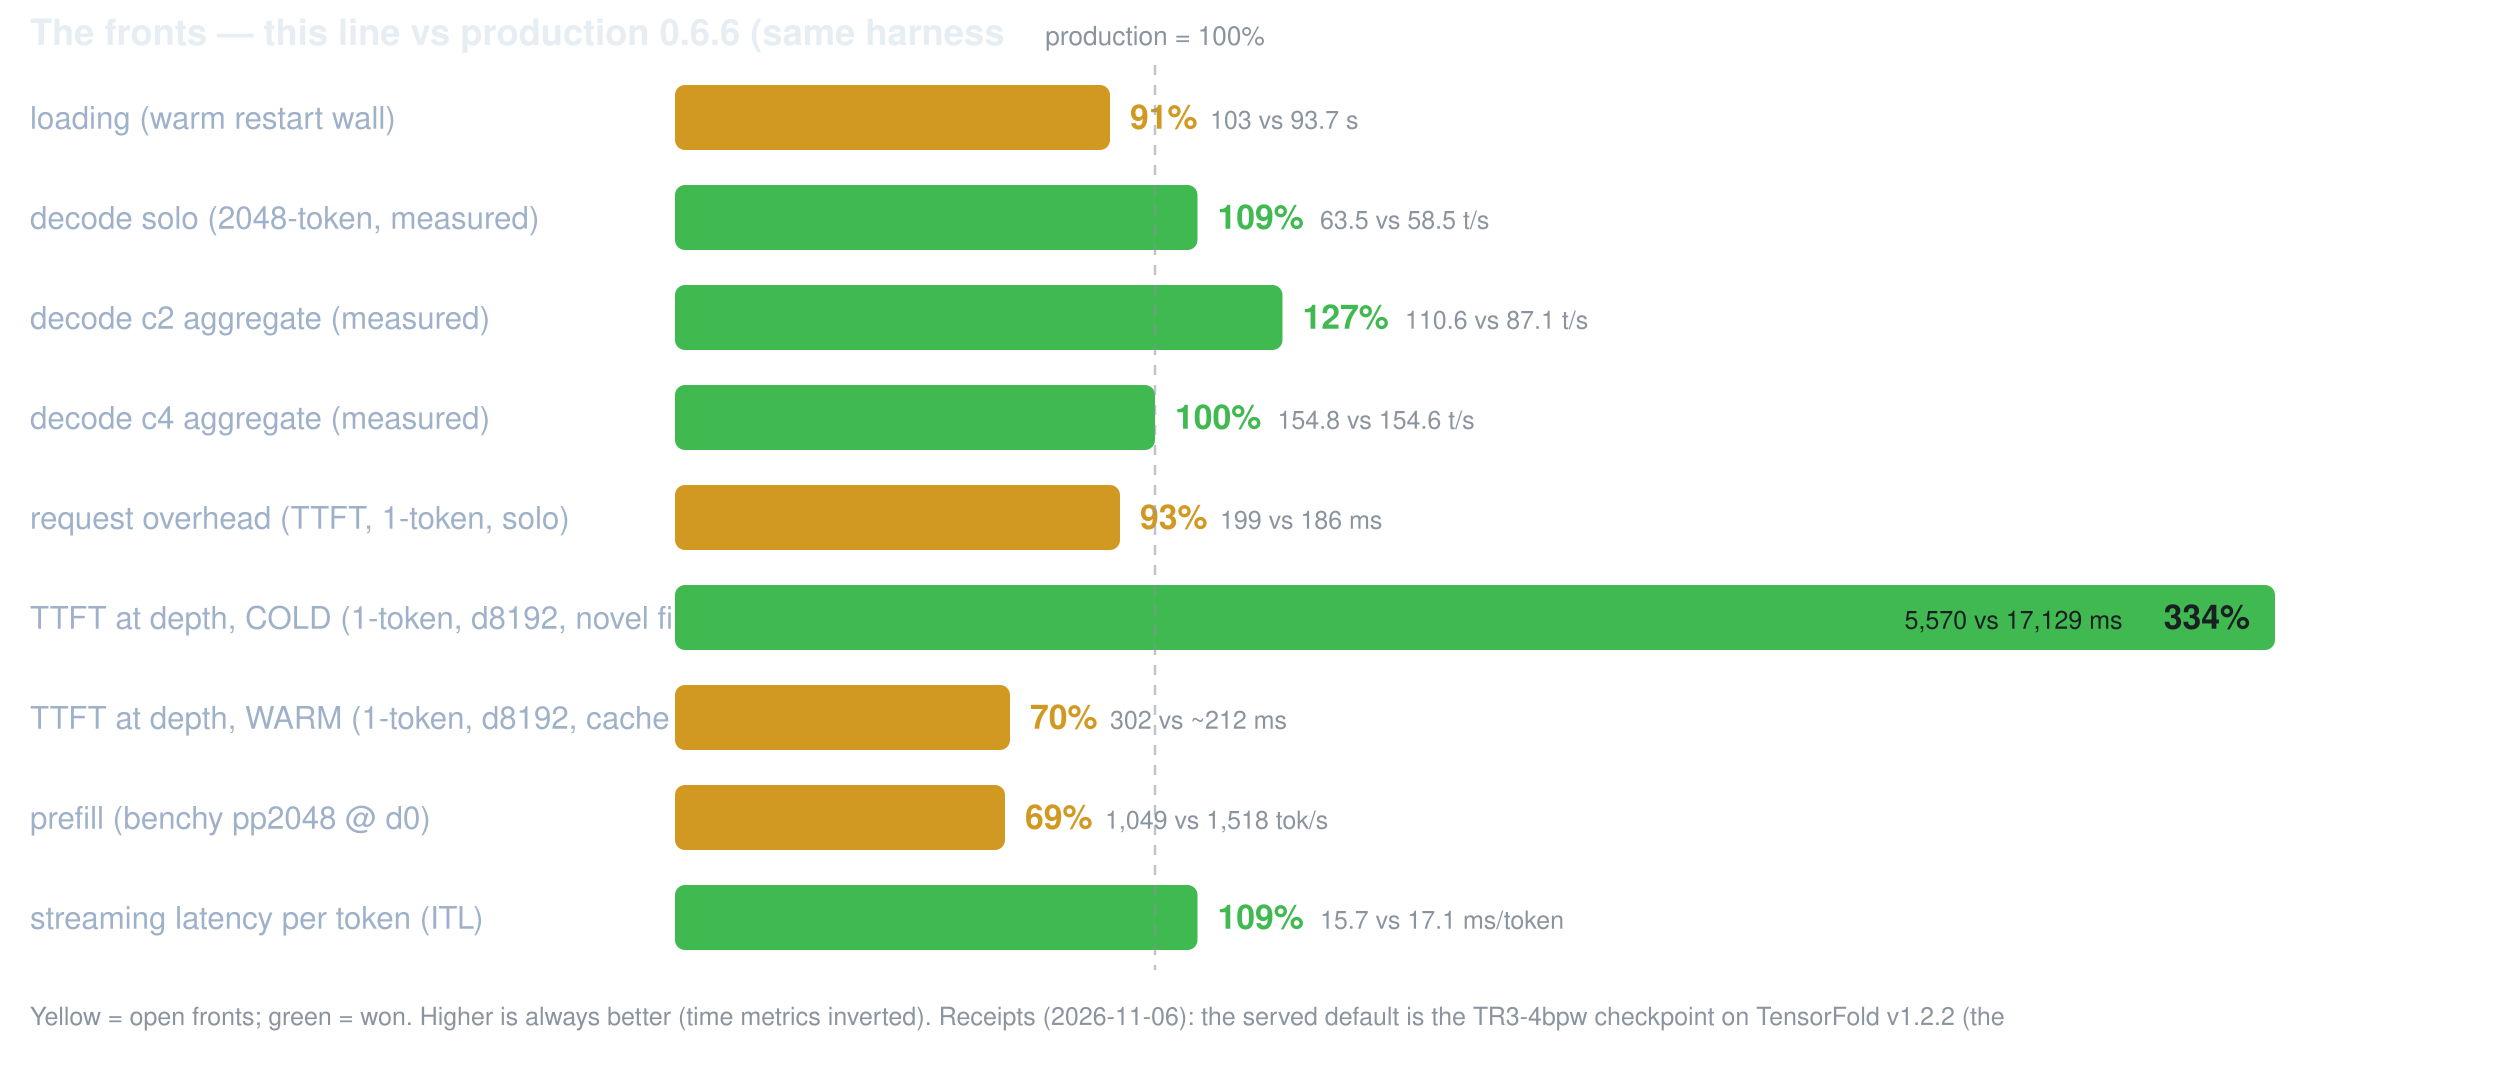
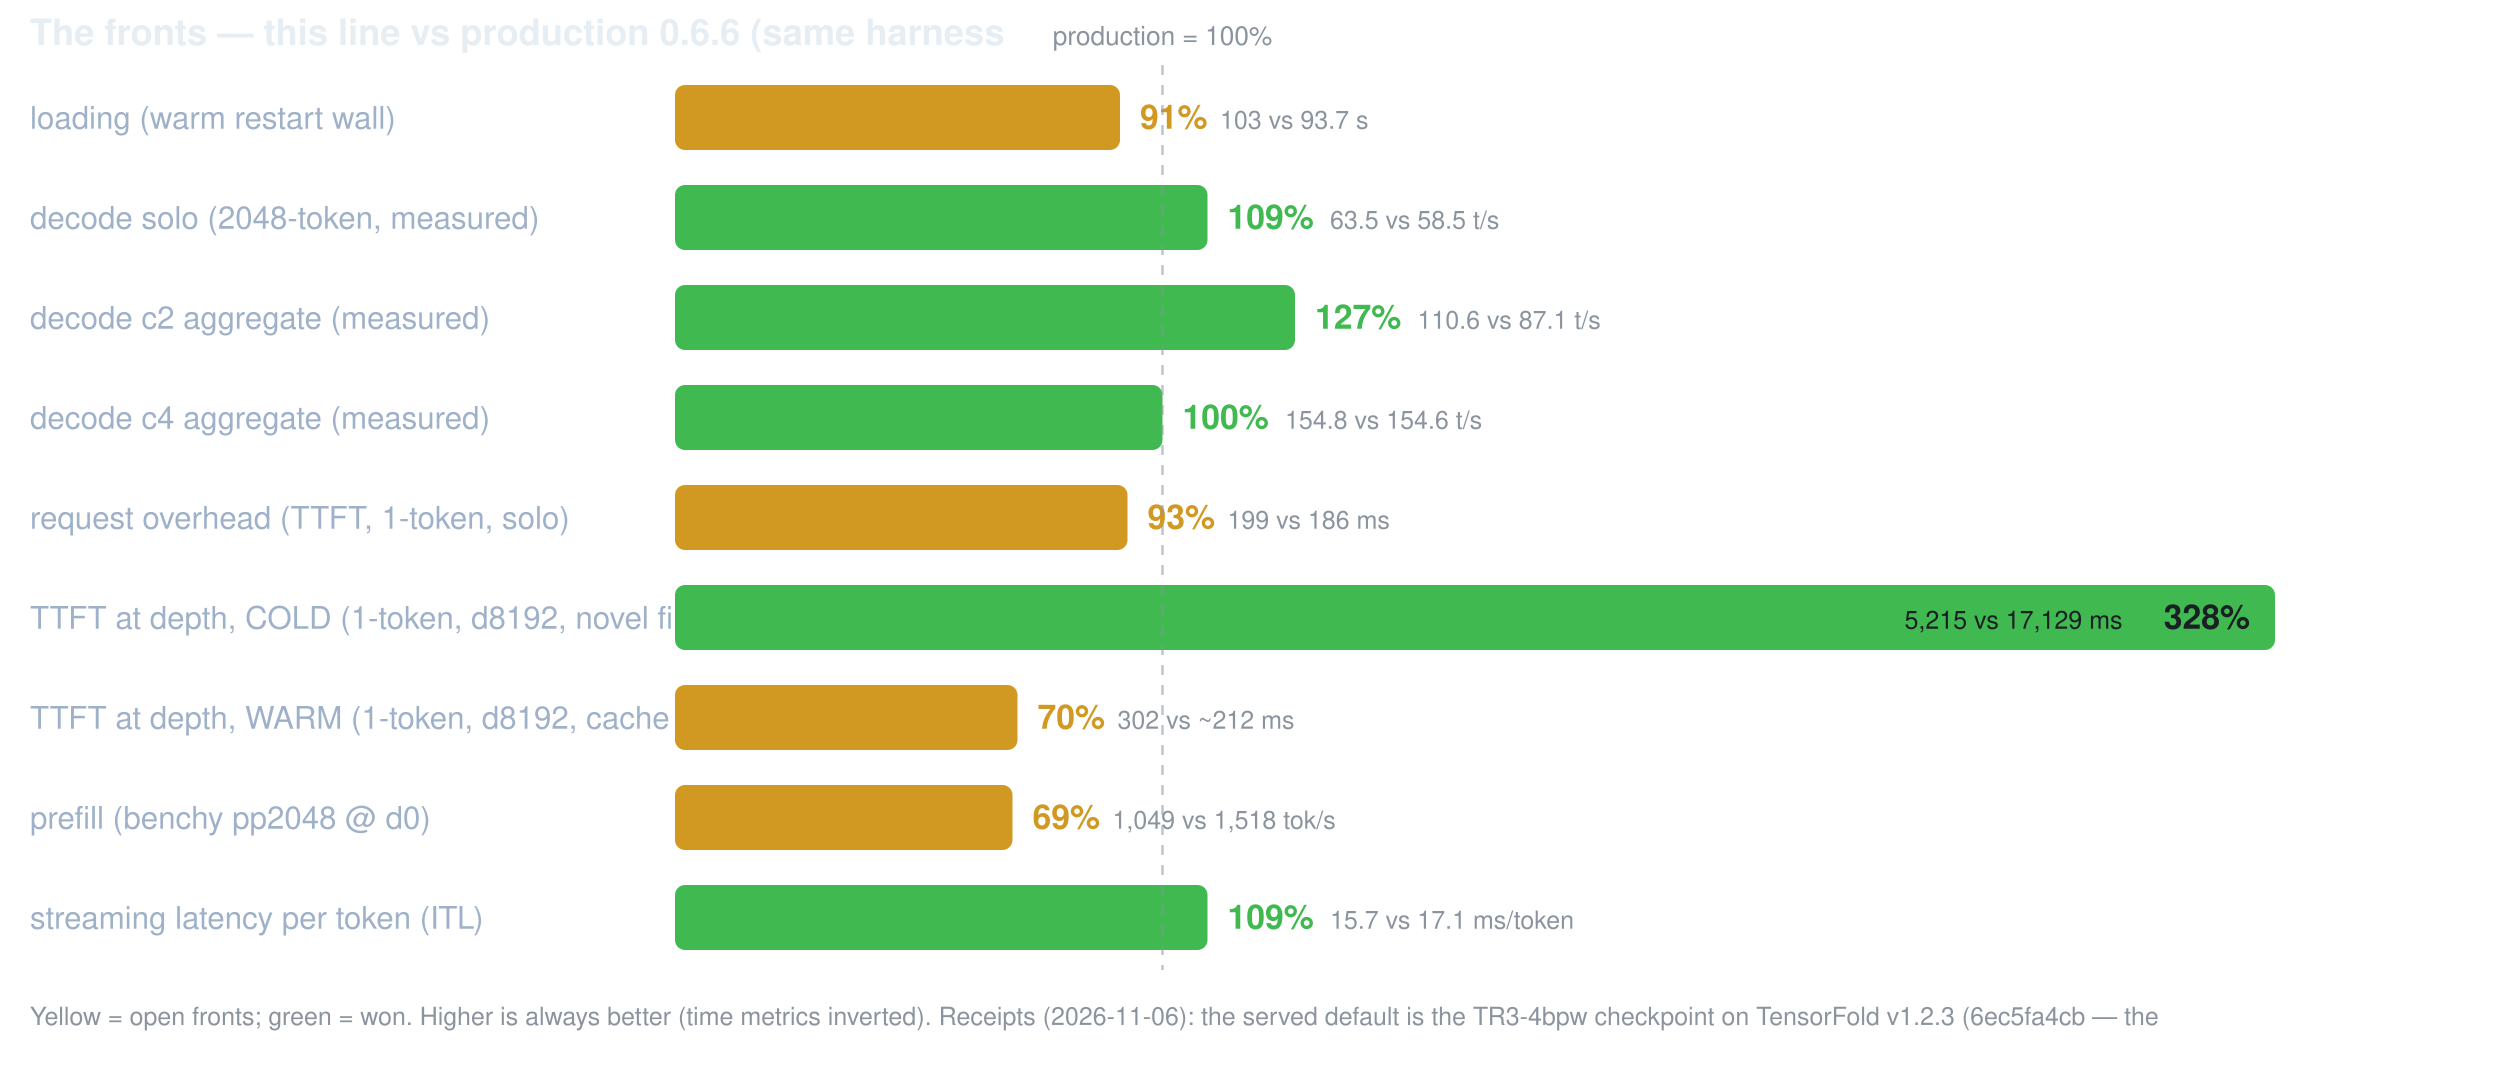
<svg xmlns="http://www.w3.org/2000/svg" viewBox="0 0 1000 430" width="1000" height="430" font-family="ui-sans-serif, -apple-system, 'Segoe UI', Helvetica, Arial, sans-serif">
  <text x="12" y="18" font-size="14.5" font-weight="700" fill="#e6edf3">The fronts — this line vs production 0.6.6 (same harness</text>
-   <text x="462" y="18" font-size="10.5" fill="#8b949e" text-anchor="middle">production = 100%</text>
+   <text x="465" y="18" font-size="10.5" fill="#8b949e" text-anchor="middle">production = 100%</text>
  <g>
    <text x="12" y="51.5" font-size="12.5" fill="#9fb1c9">loading (warm restart wall)</text>
-     <rect x="270" y="34" width="174" height="26" rx="4" fill="#d29922" />
-     <text x="452" y="51.5" font-size="13.5" font-weight="700" fill="#d29922">91%</text>
-     <text x="484" y="51.5" font-size="10" fill="#8b949e">103 vs 93.7 s</text>
+     <rect x="270" y="34" width="178" height="26" rx="4" fill="#d29922" />
+     <text x="456" y="51.5" font-size="13.5" font-weight="700" fill="#d29922">91%</text>
+     <text x="488" y="51.5" font-size="10" fill="#8b949e">103 vs 93.7 s</text>
    <text x="12" y="91.5" font-size="12.5" fill="#9fb1c9">decode solo (2048-token, measured)</text>
-     <rect x="270" y="74" width="209" height="26" rx="4" fill="#3fb950" />
-     <text x="487" y="91.5" font-size="13.5" font-weight="700" fill="#3fb950">109%</text>
-     <text x="528" y="91.5" font-size="10" fill="#8b949e">63.5 vs 58.5 t/s</text>
+     <rect x="270" y="74" width="213" height="26" rx="4" fill="#3fb950" />
+     <text x="491" y="91.5" font-size="13.5" font-weight="700" fill="#3fb950">109%</text>
+     <text x="532" y="91.5" font-size="10" fill="#8b949e">63.5 vs 58.5 t/s</text>
    <text x="12" y="131.5" font-size="12.5" fill="#9fb1c9">decode c2 aggregate (measured)</text>
-     <rect x="270" y="114" width="243" height="26" rx="4" fill="#3fb950" />
-     <text x="521" y="131.5" font-size="13.5" font-weight="700" fill="#3fb950">127%</text>
-     <text x="562" y="131.5" font-size="10" fill="#8b949e">110.6 vs 87.1 t/s</text>
+     <rect x="270" y="114" width="248" height="26" rx="4" fill="#3fb950" />
+     <text x="526" y="131.5" font-size="13.5" font-weight="700" fill="#3fb950">127%</text>
+     <text x="567" y="131.5" font-size="10" fill="#8b949e">110.6 vs 87.1 t/s</text>
    <text x="12" y="171.5" font-size="12.5" fill="#9fb1c9">decode c4 aggregate (measured)</text>
-     <rect x="270" y="154" width="192" height="26" rx="4" fill="#3fb950" />
-     <text x="470" y="171.5" font-size="13.5" font-weight="700" fill="#3fb950">100%</text>
-     <text x="511" y="171.5" font-size="10" fill="#8b949e">154.8 vs 154.6 t/s</text>
+     <rect x="270" y="154" width="195" height="26" rx="4" fill="#3fb950" />
+     <text x="473" y="171.5" font-size="13.5" font-weight="700" fill="#3fb950">100%</text>
+     <text x="514" y="171.5" font-size="10" fill="#8b949e">154.8 vs 154.6 t/s</text>
    <text x="12" y="211.5" font-size="12.5" fill="#9fb1c9">request overhead (TTFT, 1-token, solo)</text>
-     <rect x="270" y="194" width="178" height="26" rx="4" fill="#d29922" />
-     <text x="456" y="211.5" font-size="13.5" font-weight="700" fill="#d29922">93%</text>
-     <text x="488" y="211.5" font-size="10" fill="#8b949e">199 vs 186 ms</text>
+     <rect x="270" y="194" width="181" height="26" rx="4" fill="#d29922" />
+     <text x="459" y="211.5" font-size="13.5" font-weight="700" fill="#d29922">93%</text>
+     <text x="491" y="211.5" font-size="10" fill="#8b949e">199 vs 186 ms</text>
    <text x="12" y="251.5" font-size="12.5" fill="#9fb1c9">TTFT at depth, COLD (1-token, d8192, novel fill)</text>
    <rect x="270" y="234" width="640" height="26" rx="4" fill="#3fb950" />
-     <text x="900" y="251.5" font-size="13.5" font-weight="700" fill="#1a1f24" text-anchor="end">334%</text>
-     <text x="849" y="251.5" font-size="10" fill="#1a1f24" text-anchor="end">5,570 vs 17,129 ms</text>
+     <text x="900" y="251.5" font-size="13.5" font-weight="700" fill="#1a1f24" text-anchor="end">328%</text>
+     <text x="849" y="251.5" font-size="10" fill="#1a1f24" text-anchor="end">5,215 vs 17,129 ms</text>
    <text x="12" y="291.5" font-size="12.5" fill="#9fb1c9">TTFT at depth, WARM (1-token, d8192, cache hit)</text>
-     <rect x="270" y="274" width="134" height="26" rx="4" fill="#d29922" />
-     <text x="412" y="291.5" font-size="13.5" font-weight="700" fill="#d29922">70%</text>
-     <text x="444" y="291.5" font-size="10" fill="#8b949e">302 vs ~212 ms</text>
+     <rect x="270" y="274" width="137" height="26" rx="4" fill="#d29922" />
+     <text x="415" y="291.5" font-size="13.5" font-weight="700" fill="#d29922">70%</text>
+     <text x="447" y="291.5" font-size="10" fill="#8b949e">302 vs ~212 ms</text>
    <text x="12" y="331.5" font-size="12.5" fill="#9fb1c9">prefill (benchy pp2048 @ d0)</text>
-     <rect x="270" y="314" width="132" height="26" rx="4" fill="#d29922" />
-     <text x="410" y="331.5" font-size="13.5" font-weight="700" fill="#d29922">69%</text>
-     <text x="442" y="331.5" font-size="10" fill="#8b949e">1,049 vs 1,518 tok/s</text>
+     <rect x="270" y="314" width="135" height="26" rx="4" fill="#d29922" />
+     <text x="413" y="331.5" font-size="13.5" font-weight="700" fill="#d29922">69%</text>
+     <text x="445" y="331.5" font-size="10" fill="#8b949e">1,049 vs 1,518 tok/s</text>
    <text x="12" y="371.5" font-size="12.5" fill="#9fb1c9">streaming latency per token (ITL)</text>
-     <rect x="270" y="354" width="209" height="26" rx="4" fill="#3fb950" />
-     <text x="487" y="371.5" font-size="13.5" font-weight="700" fill="#3fb950">109%</text>
-     <text x="528" y="371.5" font-size="10" fill="#8b949e">15.7 vs 17.1 ms/token</text>
+     <rect x="270" y="354" width="213" height="26" rx="4" fill="#3fb950" />
+     <text x="491" y="371.5" font-size="13.5" font-weight="700" fill="#3fb950">109%</text>
+     <text x="532" y="371.5" font-size="10" fill="#8b949e">15.7 vs 17.1 ms/token</text>
  </g>
-   <line x1="462" y1="26" x2="462" y2="388" stroke="#8b949e" stroke-opacity="0.55" stroke-dasharray="4 4" />
-   <text x="12" y="410" font-size="10" fill="#8b949e">Yellow = open fronts; green = won. Higher is always better (time metrics inverted). Receipts (2026-11-06): the served default is the TR3-4bpw checkpoint on TensorFold v1.2.2 (the</text>
+   <line x1="465" y1="26" x2="465" y2="388" stroke="#8b949e" stroke-opacity="0.55" stroke-dasharray="4 4" />
+   <text x="12" y="410" font-size="10" fill="#8b949e">Yellow = open fronts; green = won. Higher is always better (time metrics inverted). Receipts (2026-11-06): the served default is the TR3-4bpw checkpoint on TensorFold v1.2.3 (6ec5fa4cb — the</text>
</svg>
